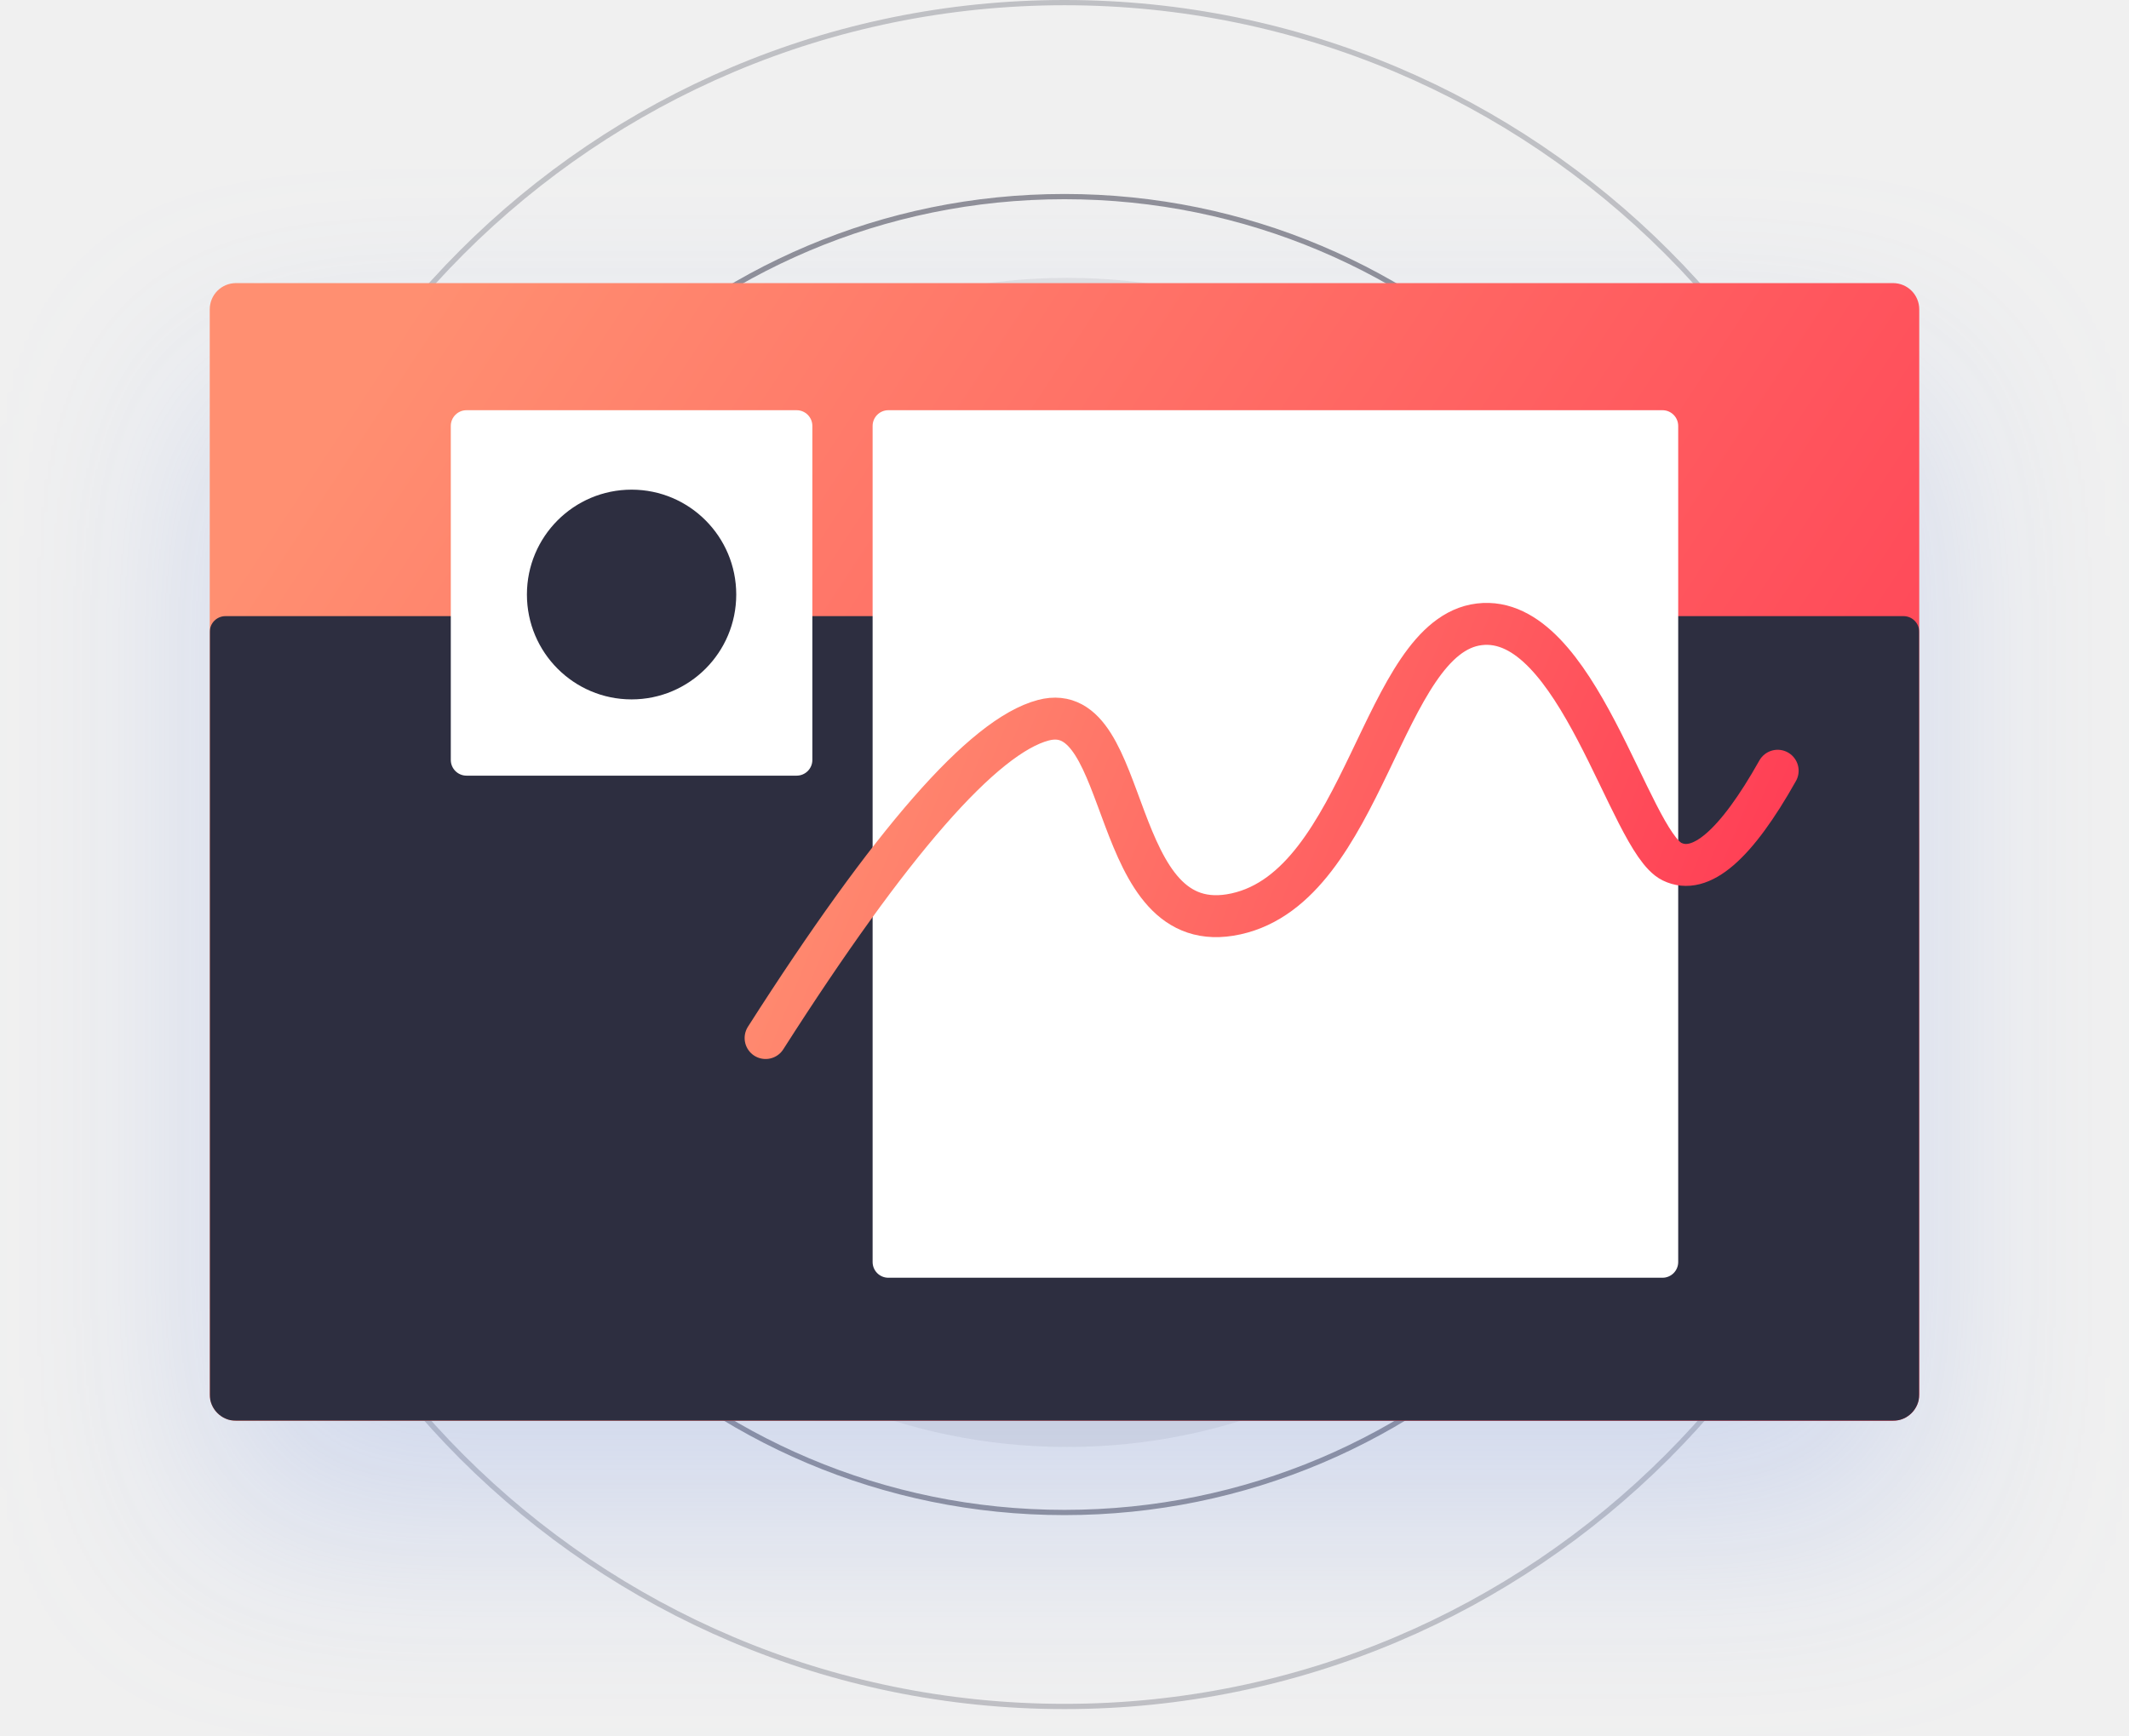
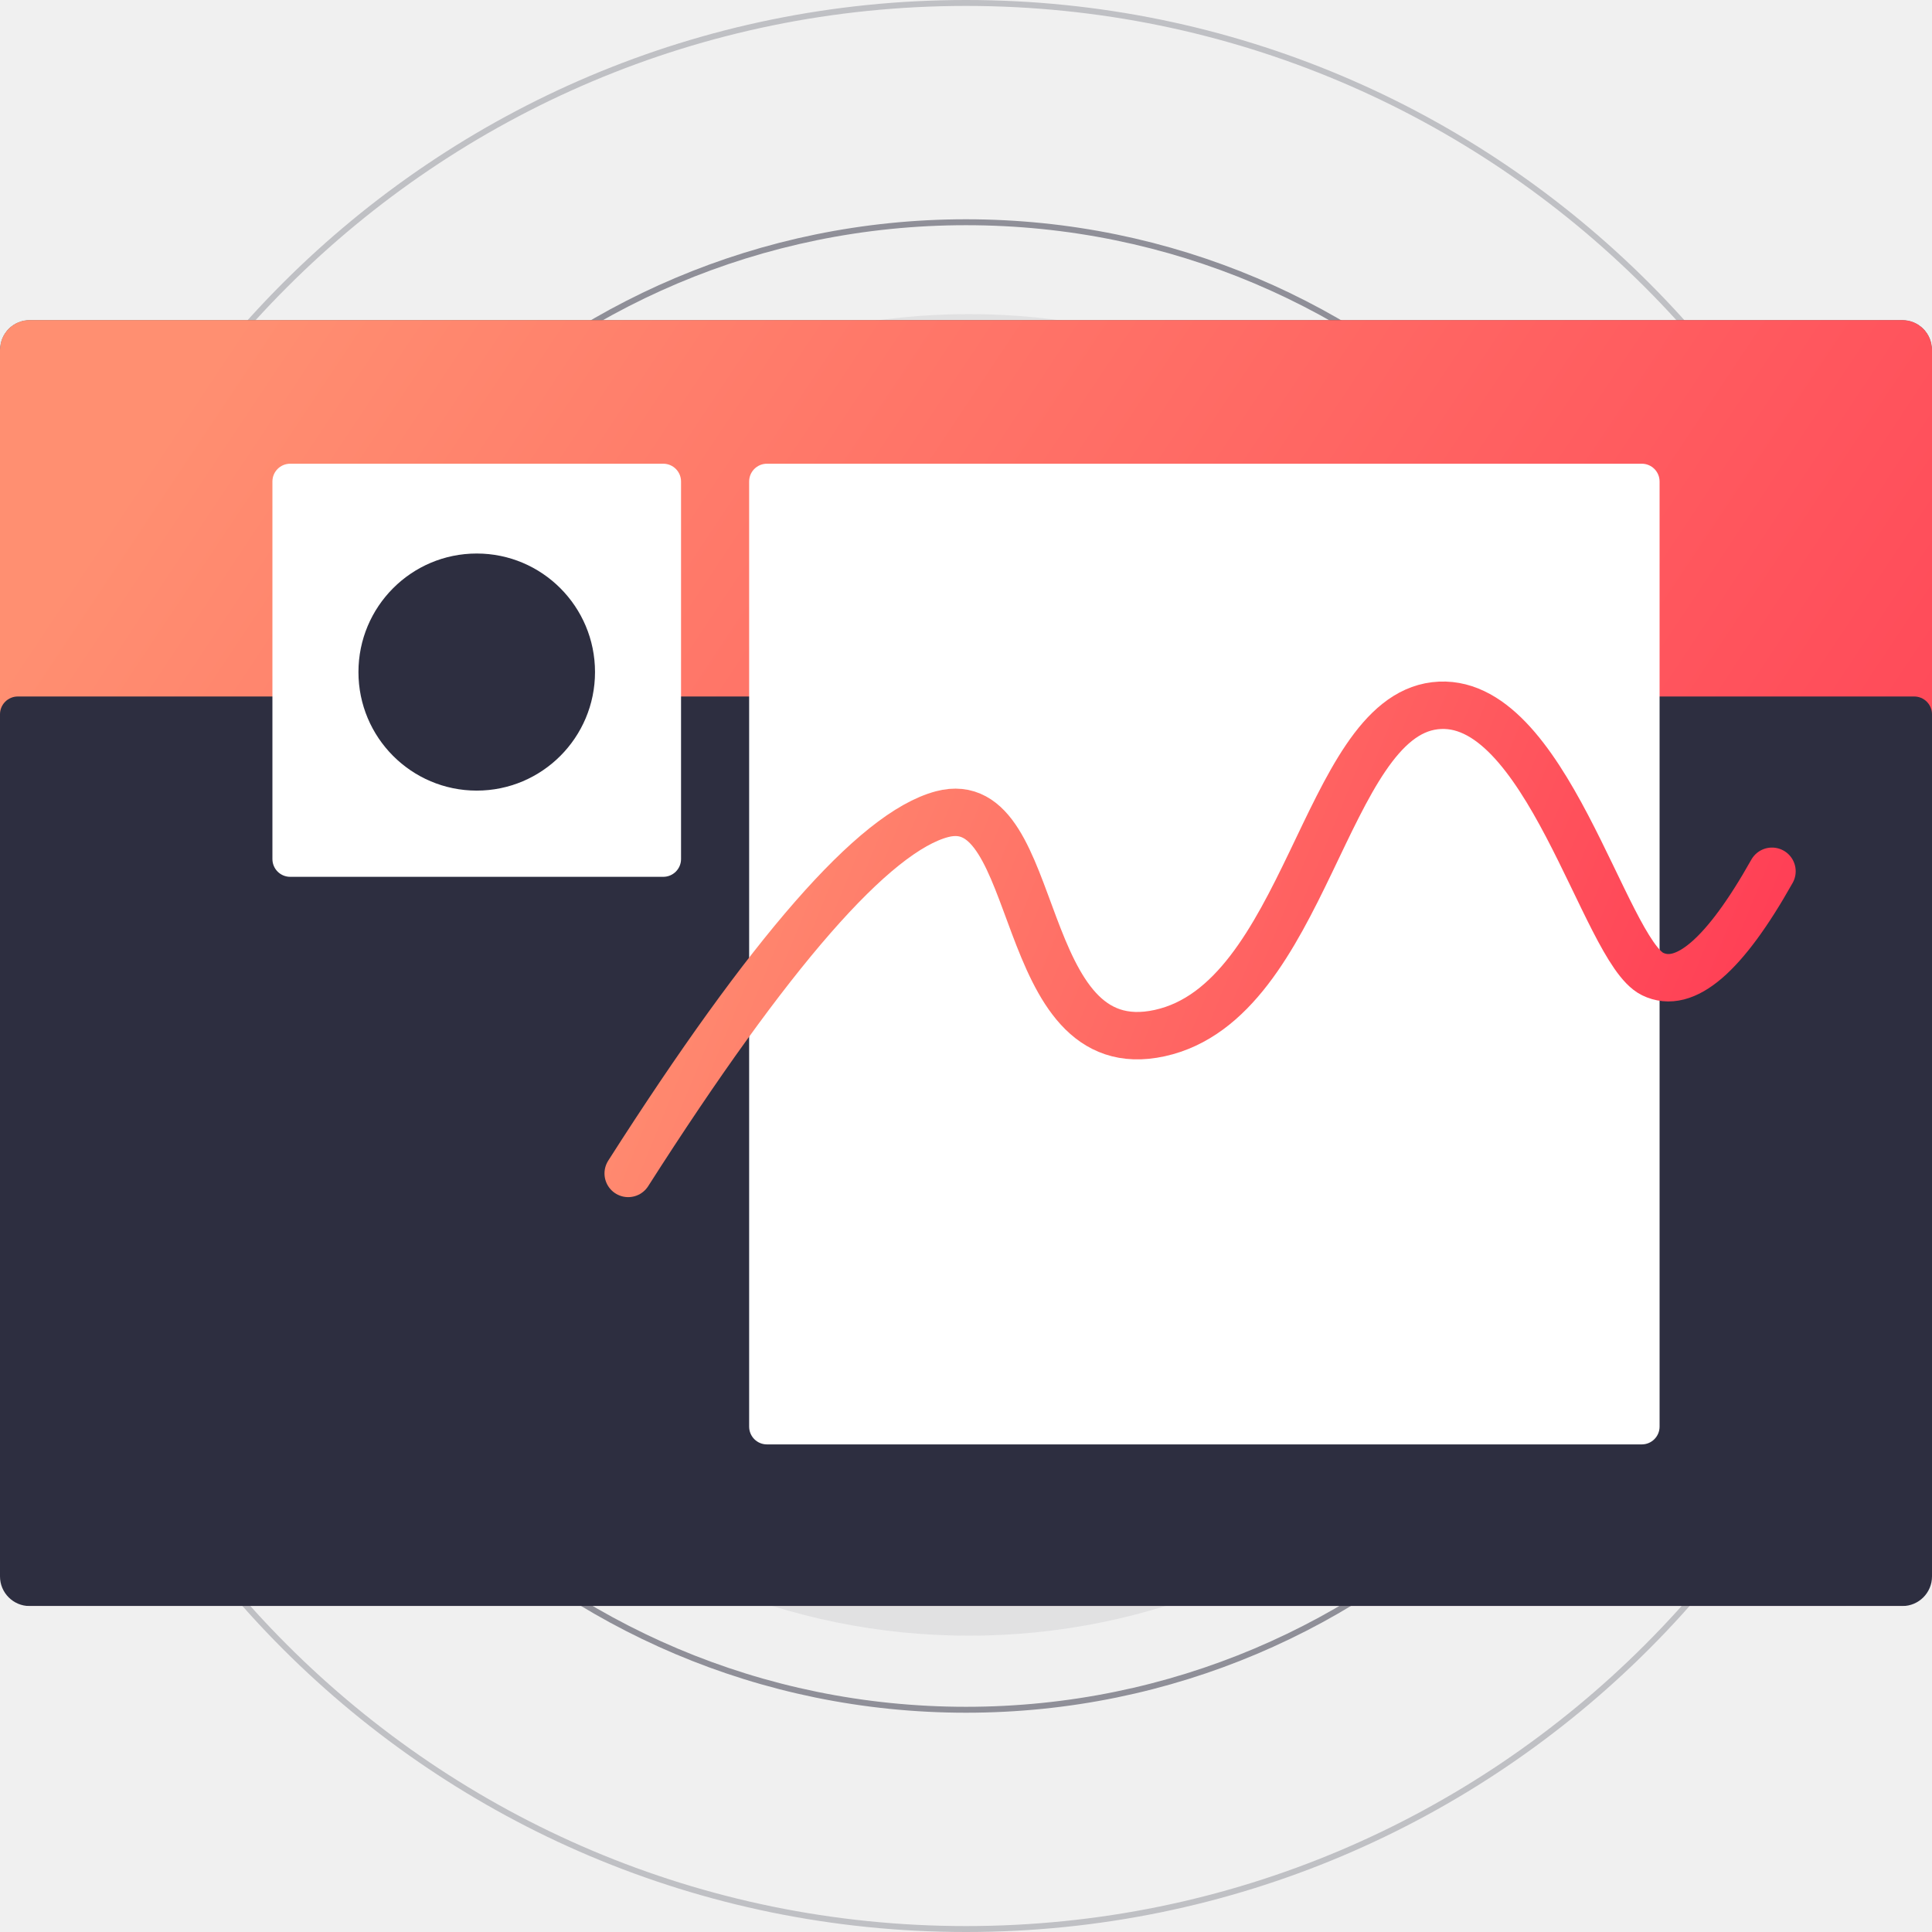
- <svg xmlns="http://www.w3.org/2000/svg" xmlns:xlink="http://www.w3.org/1999/xlink" width="406" height="331">
+ <svg xmlns="http://www.w3.org/2000/svg" width="326" height="326" viewBox="0 0 326 326" fill="none">
+   <path opacity="0.08" d="M275 164.5C275 226.08 225.08 276 163.5 276C101.92 276 52 226.08 52 164.5C52 102.92 101.92 53 163.5 53C225.08 53 275 102.92 275 164.5Z" fill="#2D2E40" />
+   <path opacity="0.5" d="M288.5 163C288.5 232.312 232.312 288.5 163 288.5C93.688 288.5 37.5 232.312 37.5 163C37.5 93.688 93.688 37.5 163 37.5C232.312 37.5 288.5 93.688 288.5 163Z" stroke="#2D2E40" />
+   <path opacity="0.25" d="M325.5 163C325.5 252.746 252.746 325.5 163 325.5C73.254 325.5 0.5 252.746 0.5 163C0.5 73.254 73.254 0.5 163 0.5C252.746 0.5 325.5 73.254 325.5 163Z" stroke="#2D2E40" />
+   <mask id="mask0_42_85" style="mask-type:alpha" maskUnits="userSpaceOnUse" x="0" y="54" width="326" height="217">
+     <path d="M321 54H5C2.239 54 0 56.239 0 59V266C0 268.761 2.239 271 5 271H321C323.761 271 326 268.761 326 266V59C326 56.239 323.761 54 321 54Z" fill="white" />
+   </mask>
+   <g mask="url(#mask0_42_85)">
+     <g filter="url(#filter0_d_42_85)">
+       <path d="M321 54H5C2.239 54 0 56.239 0 59V266C0 268.761 2.239 271 5 271H321C323.761 271 326 268.761 326 266V59C326 56.239 323.761 54 321 54Z" fill="black" />
+     </g>
+     <path d="M321 54H5C2.239 54 0 56.239 0 59V266C0 268.761 2.239 271 5 271H321C323.761 271 326 268.761 326 266V59C326 56.239 323.761 54 321 54Z" fill="url(#paint0_linear_42_85)" />
+     <path d="M3 117.525H323C323.394 117.525 323.784 117.603 324.148 117.753C324.512 117.904 324.843 118.125 325.121 118.404C325.4 118.682 325.621 119.013 325.772 119.377C325.922 119.741 326 120.131 326 120.525V268C326 268.796 325.684 269.559 325.121 270.121C324.559 270.684 323.796 271 323 271H3C2.204 271 1.441 270.684 0.879 270.121C0.316 269.559 0 268.796 0 268L0 120.525C0 119.729 0.316 118.966 0.879 118.404C1.441 117.841 2.204 117.525 3 117.525V117.525Z" fill="#2D2E40" />
+     <path d="M111.917 78.246H48.967C47.31 78.246 45.967 79.589 45.967 81.246V144.953C45.967 146.61 47.31 147.953 48.967 147.953H111.917C113.574 147.953 114.917 146.61 114.917 144.953V81.246C114.917 79.589 113.574 78.246 111.917 78.246Z" fill="white" />
+     <path d="M80.442 133.405C91.465 133.405 100.401 124.449 100.401 113.402C100.401 102.355 91.465 93.399 80.442 93.399C69.419 93.399 60.483 102.355 60.483 113.402C60.483 124.449 69.419 133.405 80.442 133.405Z" fill="#2D2E40" />
+     <path d="M277.033 78.246H129.408C127.751 78.246 126.408 79.589 126.408 81.246V240.724C126.408 242.381 127.751 243.724 129.408 243.724H277.033C278.69 243.724 280.033 242.381 280.033 240.724V81.246C280.033 79.589 278.69 78.246 277.033 78.246Z" fill="white" />
+   </g>
+   <path d="M106 198C129.871 160.606 147.526 140.4 158.964 137.38C176.122 132.85 171.004 179.754 195.708 174.318C220.413 168.882 223.425 121.324 242.111 119.084C260.796 116.843 270.681 160.341 278.844 164.348C284.285 167.02 291.004 161.243 299 147.016" stroke="url(#paint1_linear_42_85)" stroke-width="8" stroke-linecap="round" />
  <defs>
-     <linearGradient x1="0%" y1="27.846%" x2="100%" y2="72.154%" id="c">
-       <stop stop-color="#FF8F71" offset="0%" />
-       <stop stop-color="#FF3E55" offset="100%" />
+     <filter id="filter0_d_42_85" x="-40" y="34" width="406" height="297" filterUnits="userSpaceOnUse" color-interpolation-filters="sRGB">
+       <feFlood flood-opacity="0" result="BackgroundImageFix" />
+       <feColorMatrix in="SourceAlpha" type="matrix" values="0 0 0 0 0 0 0 0 0 0 0 0 0 0 0 0 0 0 127 0" result="hardAlpha" />
+       <feOffset dy="20" />
+       <feGaussianBlur stdDeviation="20" />
+       <feColorMatrix type="matrix" values="0 0 0 0 0.422 0 0 0 0 0.554 0 0 0 0 0.894 0 0 0 0.243 0" />
+       <feBlend mode="normal" in2="BackgroundImageFix" result="effect1_dropShadow_42_85" />
+       <feBlend mode="normal" in="SourceGraphic" in2="effect1_dropShadow_42_85" result="shape" />
+     </filter>
+     <linearGradient id="paint0_linear_42_85" x1="2.22281e-06" y1="114.426" x2="270.256" y2="294.319" gradientUnits="userSpaceOnUse">
+       <stop stop-color="#FF8F71" />
+       <stop offset="1" stop-color="#FF3E55" />
    </linearGradient>
-     <linearGradient x1="0%" y1="41.623%" x2="100%" y2="58.377%" id="e">
-       <stop stop-color="#FF8F71" offset="0%" />
-       <stop stop-color="#FF3E55" offset="100%" />
+     <linearGradient id="paint1_linear_42_85" x1="106" y1="151.882" x2="275.946" y2="221.443" gradientUnits="userSpaceOnUse">
+       <stop stop-color="#FF8F71" />
+       <stop offset="1" stop-color="#FF3E55" />
    </linearGradient>
-     <filter x="-21.5%" y="-23%" width="142.9%" height="164.5%" filterUnits="objectBoundingBox" id="b">
-       <feOffset dy="20" in="SourceAlpha" result="shadowOffsetOuter1" />
-       <feGaussianBlur stdDeviation="20" in="shadowOffsetOuter1" result="shadowBlurOuter1" />
-       <feColorMatrix values="0 0 0 0 0.422 0 0 0 0 0.554 0 0 0 0 0.894 0 0 0 0.243 0" in="shadowBlurOuter1" />
-     </filter>
-     <rect id="a" x="0" y="0" width="326" height="217" rx="5" />
  </defs>
-   <g fill="none" fill-rule="evenodd">
-     <g transform="translate(40)">
-       <rect fill="#2D2E40" opacity=".08" transform="matrix(1 0 0 -1 0 329)" x="52" y="53" width="223" height="223" rx="111.5" />
-       <rect stroke="#2D2E40" opacity=".5" transform="matrix(1 0 0 -1 0 326)" x="37.5" y="37.5" width="251" height="251" rx="125.5" />
-       <rect stroke="#2D2E40" opacity=".25" transform="matrix(1 0 0 -1 0 326)" x=".5" y=".5" width="325" height="325" rx="162.5" />
-     </g>
-     <g transform="translate(40 54)">
-       <mask id="d" fill="#fff">
-         <use xlink:href="#a" />
-       </mask>
-       <g fill-rule="nonzero">
-         <use fill="#000" filter="url(#b)" xlink:href="#a" />
-         <use fill="url(#c)" xlink:href="#a" />
-       </g>
-       <path d="M3 63.525h320a3 3 0 013 3V214a3 3 0 01-3 3H3a3 3 0 01-3-3V66.525a3 3 0 013-3z" fill="#2D2E40" fill-rule="nonzero" mask="url(#d)" />
-       <rect fill="#FFF" fill-rule="nonzero" mask="url(#d)" x="45.967" y="24.246" width="68.95" height="69.707" rx="3" />
-       <ellipse fill="#2D2E40" mask="url(#d)" cx="80.442" cy="59.402" rx="19.959" ry="20.003" />
-       <rect fill="#FFF" fill-rule="nonzero" mask="url(#d)" x="126.408" y="24.246" width="153.625" height="165.478" rx="3" />
-     </g>
-     <path d="M106 144c23.871-37.394 41.526-57.6 52.964-60.62 17.158-4.53 12.04 42.374 36.744 36.938 24.705-5.436 27.717-52.994 46.403-55.234 18.685-2.241 28.57 41.257 36.733 45.264 5.441 2.672 12.16-3.105 20.156-17.332" stroke="url(#e)" stroke-width="8" stroke-linecap="round" transform="translate(40 54)" />
-   </g>
</svg>
